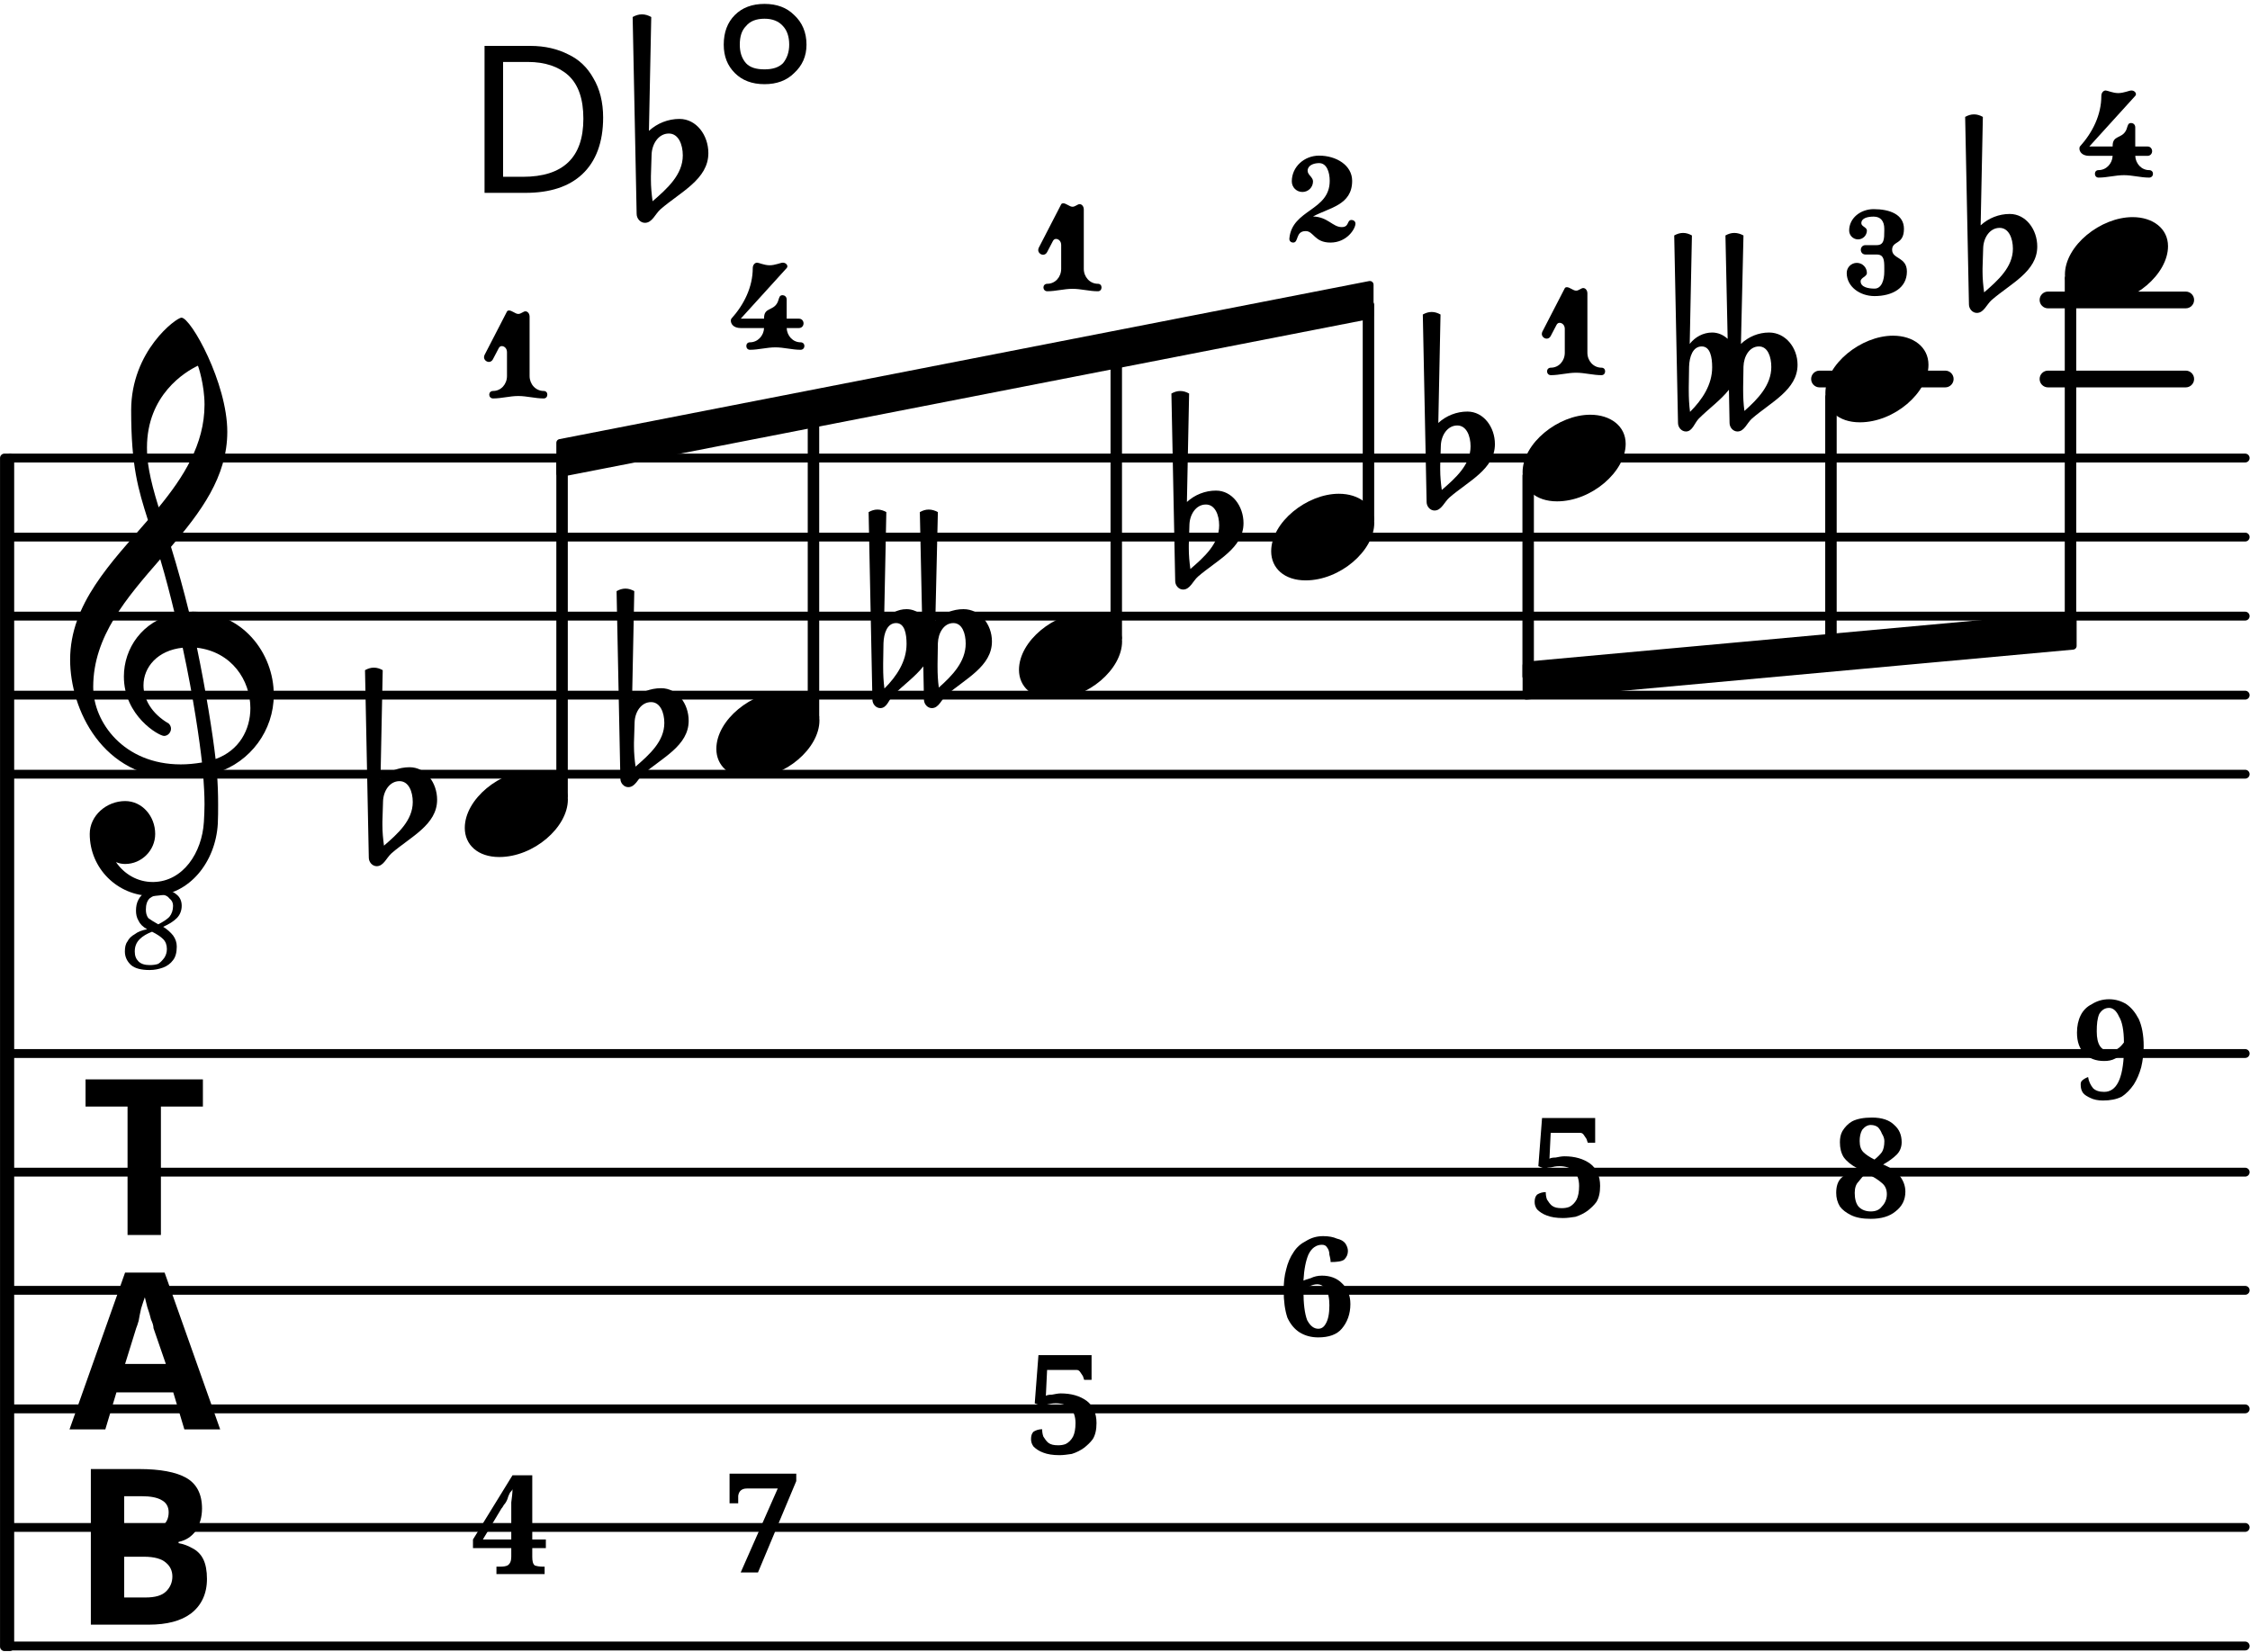
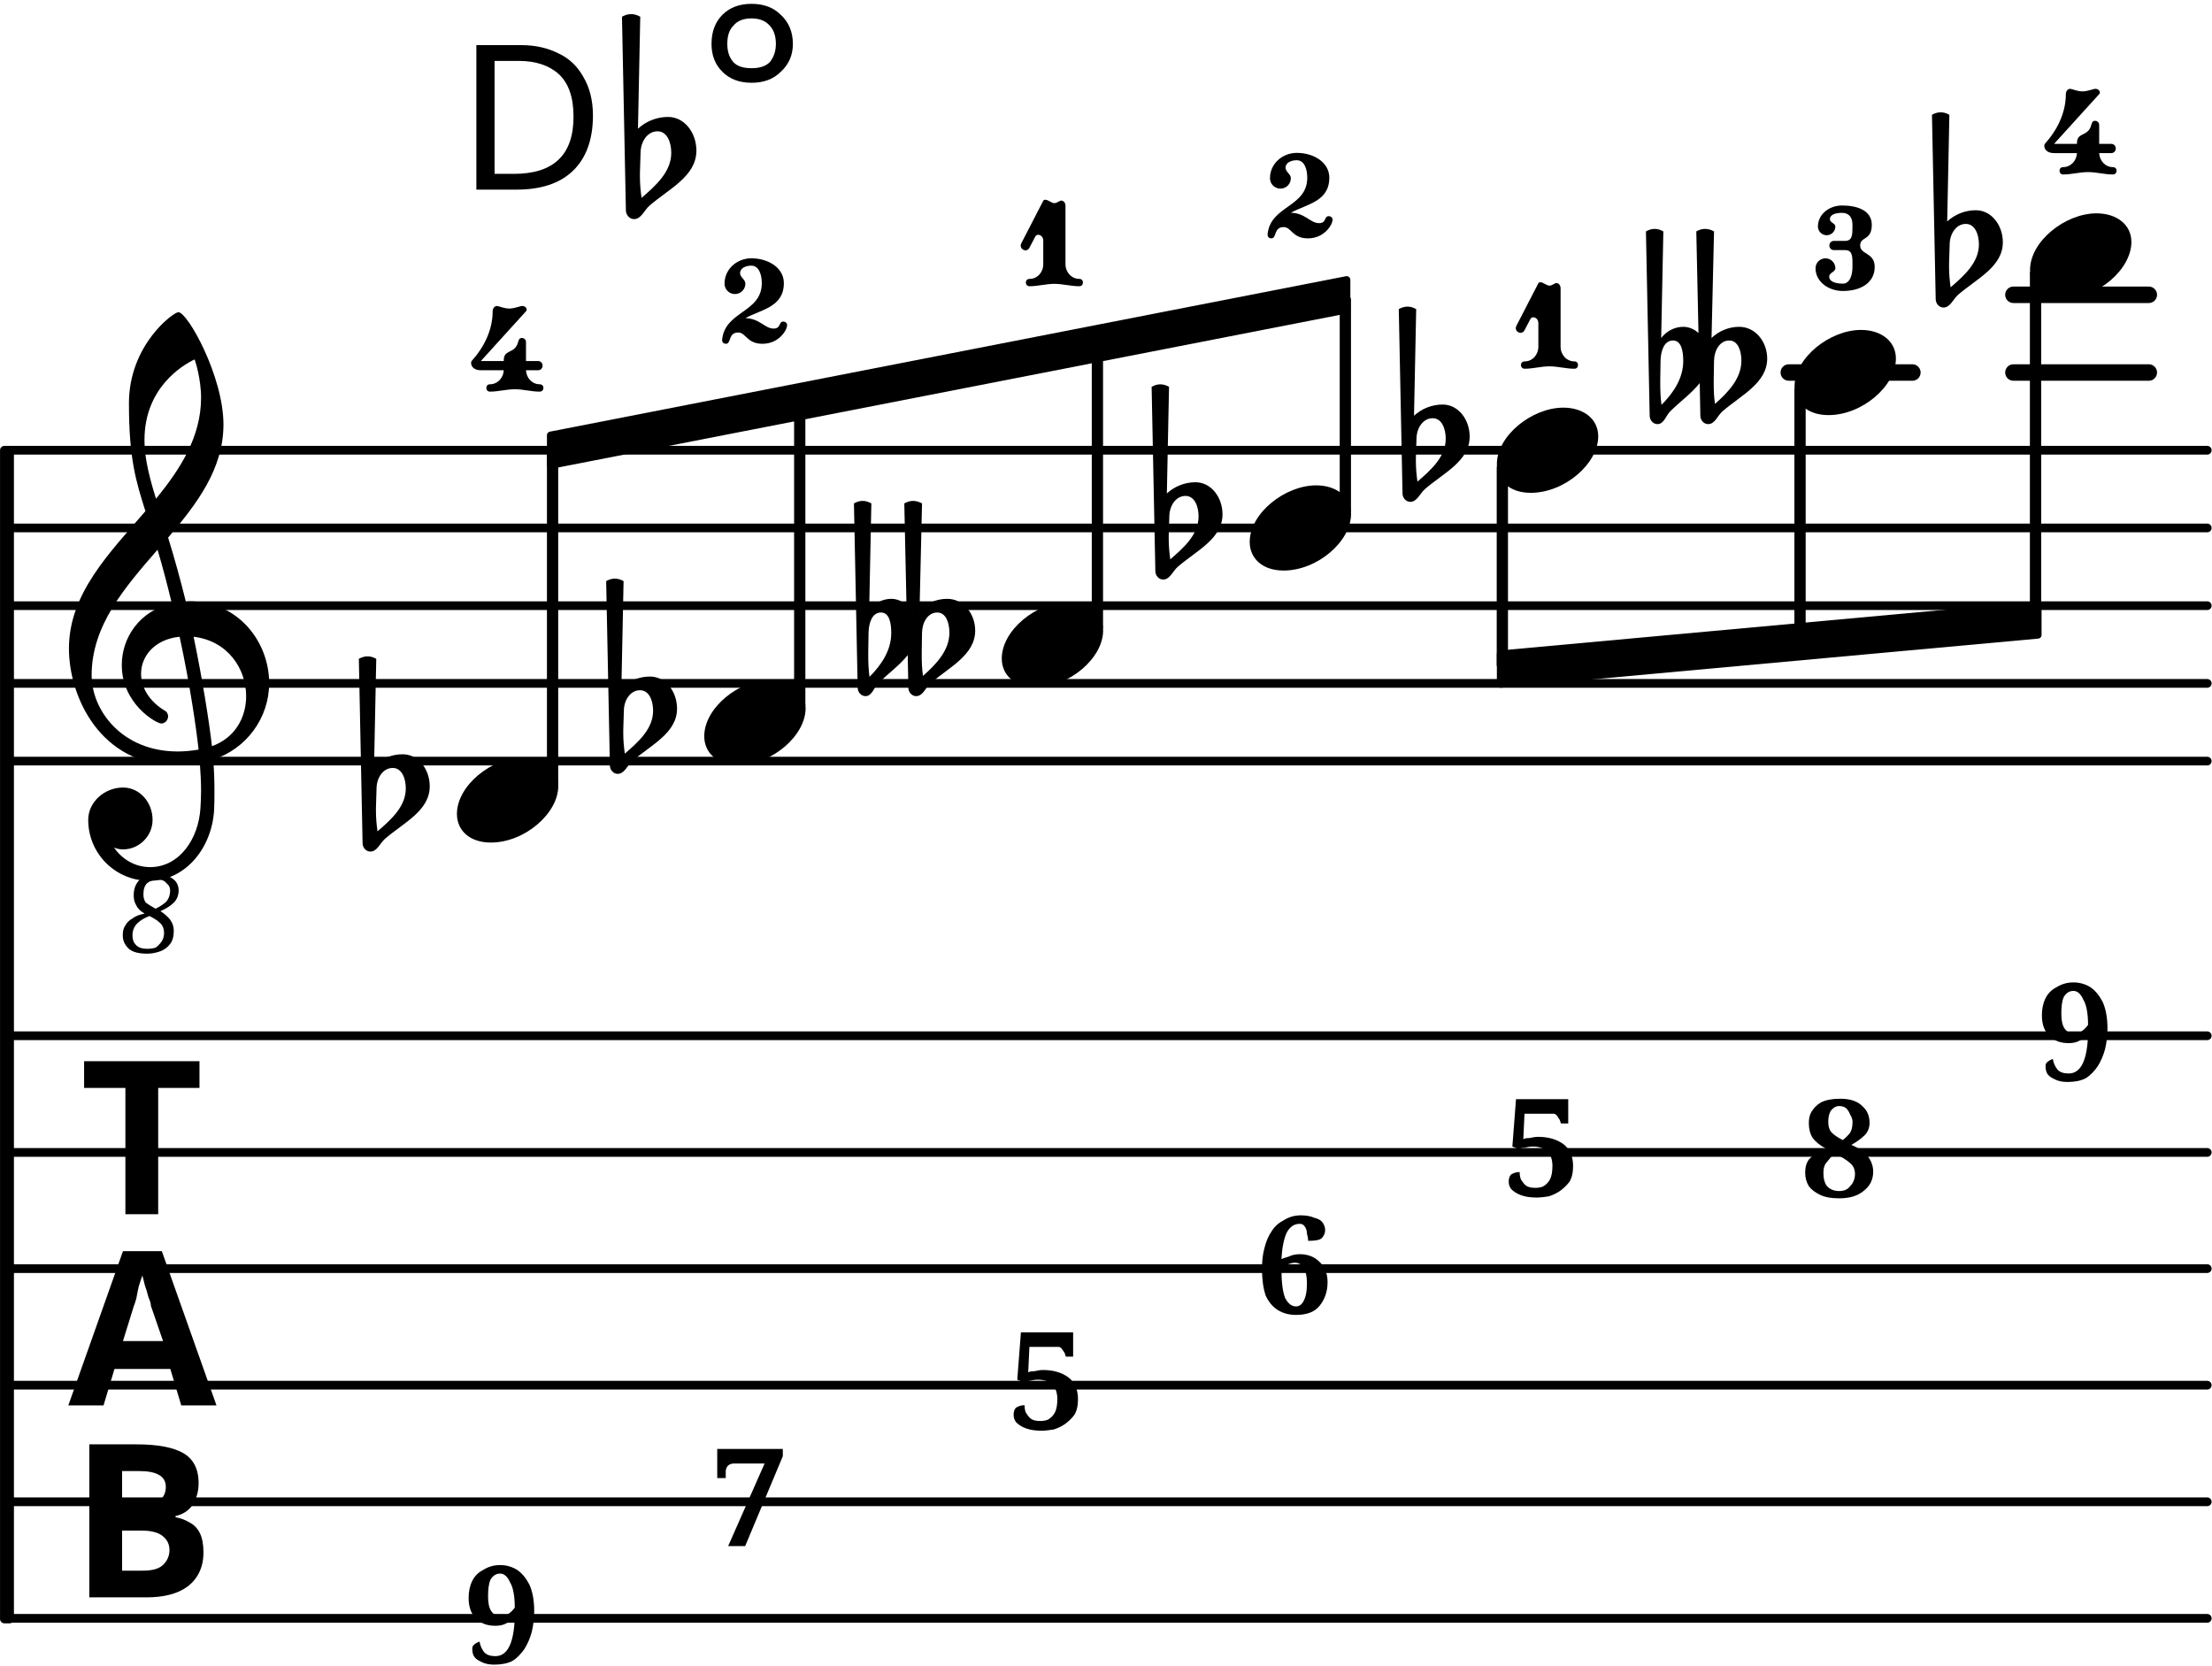
- <svg xmlns="http://www.w3.org/2000/svg" preserveAspectRatio="xMidYMid meet" viewBox="-0.079 -5.355 28.46 20.89">
+ <svg xmlns="http://www.w3.org/2000/svg" preserveAspectRatio="xMidYMid meet" viewBox="-0.079 -5.353 28.46 21.43">
  <g transform="translate(0, -1.56)">
    <rect x="25.72" y="-0.106" width="1.954" height="0.212" ry="0.106" fill="currentColor" />
  </g>
  <g transform="translate(0, -0.5599)">
    <rect x="25.72" y="-0.106" width="1.954" height="0.212" ry="0.106" fill="currentColor" />
  </g>
  <g transform="translate(0, -0.5599)">
    <rect x="22.83" y="-0.106" width="1.802" height="0.212" ry="0.106" fill="currentColor" />
  </g>
  <g transform="translate(0, 4.44)">
    <line stroke-linejoin="round" stroke-linecap="round" stroke-width="0.112" stroke="currentColor" x1="0.056" y1="0" x2="28.32" y2="0" />
  </g>
  <g transform="translate(0, 3.44)">
    <line stroke-linejoin="round" stroke-linecap="round" stroke-width="0.112" stroke="currentColor" x1="0.056" y1="0" x2="28.32" y2="0" />
  </g>
  <g transform="translate(0, 2.44)">
    <line stroke-linejoin="round" stroke-linecap="round" stroke-width="0.112" stroke="currentColor" x1="0.056" y1="0" x2="28.32" y2="0" />
  </g>
  <g transform="translate(0, 1.44)">
    <line stroke-linejoin="round" stroke-linecap="round" stroke-width="0.112" stroke="currentColor" x1="0.056" y1="0" x2="28.32" y2="0" />
  </g>
  <g transform="translate(0, 0.4401)">
    <line stroke-linejoin="round" stroke-linecap="round" stroke-width="0.112" stroke="currentColor" x1="0.056" y1="0" x2="28.32" y2="0" />
  </g>
  <g transform="translate(0, 15.47)">
    <line stroke-linejoin="round" stroke-linecap="round" stroke-width="0.112" stroke="currentColor" x1="0.056" y1="0" x2="28.32" y2="0" />
  </g>
  <g transform="translate(0, 13.97)">
    <line stroke-linejoin="round" stroke-linecap="round" stroke-width="0.112" stroke="currentColor" x1="0.056" y1="0" x2="28.32" y2="0" />
  </g>
  <g transform="translate(0, 12.47)">
    <line stroke-linejoin="round" stroke-linecap="round" stroke-width="0.112" stroke="currentColor" x1="0.056" y1="0" x2="28.32" y2="0" />
  </g>
  <g transform="translate(0, 10.97)">
    <line stroke-linejoin="round" stroke-linecap="round" stroke-width="0.112" stroke="currentColor" x1="0.056" y1="0" x2="28.32" y2="0" />
  </g>
  <g transform="translate(0, 9.475)">
    <line stroke-linejoin="round" stroke-linecap="round" stroke-width="0.112" stroke="currentColor" x1="0.056" y1="0" x2="28.32" y2="0" />
  </g>
  <g transform="translate(0, 7.974)">
    <line stroke-linejoin="round" stroke-linecap="round" stroke-width="0.112" stroke="currentColor" x1="0.056" y1="0" x2="28.32" y2="0" />
  </g>
  <g transform="translate(19.18, 3.256)">
    <polygon stroke-linejoin="round" stroke-linecap="round" stroke-width="0.094" fill="currentColor" stroke="currentColor" points="6.961 -0.825 6.961 -0.439 0.047 0.193 0.047 -0.193" />
  </g>
  <g transform="translate(6.958, 0.4401)">
    <polygon stroke-linejoin="round" stroke-linecap="round" stroke-width="0.094" fill="currentColor" stroke="currentColor" points="10.29 -2.193 10.29 -1.807 0.047 0.193 0.047 -0.193" />
  </g>
-   <g transform="translate(5.8, -2.915)">
+   <g transform="translate(5.8, -2.913)">
    <text font-family="sans" font-size="2.616" text-anchor="start" fill="currentColor">
      <tspan>D</tspan>
    </text>
  </g>
-   <g transform="translate(8.041, -3.233)">
+   <g transform="translate(8.041, -3.231)">
    <path transform="scale(0.0042, -0.0042)" d="M29 39l-2 -64v-11c0 -22 2 -43 5 -65c44 38 91 80 91 138c0 33 -13 66 -42 66c-31 0 -51 -31 -52 -64zM-28 454c9 5 18 8 28 8s19 -3 28 -8l-7 -343c25 23 58 36 92 36c51 0 87 -49 87 -103c0 -79 -84 -117 -144 -169c-16 -14 -25 -41 -47 -41c-14 0 -25 13 -25 27z" fill="currentColor" />
  </g>
-   <g transform="translate(8.888, -2.915)">
+   <g transform="translate(8.888, -2.913)">
    <text font-family="sans" font-size="3.296" text-anchor="start" fill="currentColor">
      <tspan>°</tspan>
    </text>
  </g>
  <g transform="translate(5.8, 4.94)">
    <path transform="scale(0.004, -0.004)" d="M0 -45c0 92 113 182 214 182c64 0 112 -36 112 -92c0 -88 -108 -182 -217 -182c-68 0 -109 39 -109 92z" fill="currentColor" />
  </g>
-   <g transform="translate(6.05, -0.3139)">
-     <path transform="scale(0.0022, -0.0022)" d="M194 486c16 0 29 15 41 15c13 0 24 -13 24 -31v-341c0 -47 35 -86 81 -86c14 0 21 -10 21 -21s-7 -22 -21 -22c-49 0 -97 14 -146 14s-96 -14 -145 -14c-14 0 -22 11 -22 22s8 21 22 21c46 0 80 39 80 86v137c0 23 -16 35 -30 35c-7 0 -13 -4 -17 -11l-34 -65 c-5 -10 -14 -15 -23 -15c-14 0 -28 12 -28 27c0 4 1 8 3 13l129 250c2 4 7 6 11 6c18 0 37 -20 54 -20z" fill="currentColor" />
+   <g transform="translate(5.989, -0.3139)">
+     <path transform="scale(0.0022, -0.0022)" d="M148 501c10 0 41 -15 72 -15c32 0 63 15 76 15c15 0 26 -11 26 -21c0 -4 -1 -7 -4 -10l-264 -291h134v4c0 60 50 41 75 85c7 11 8 24 14 36c3 7 10 10 17 10c11 0 24 -8 24 -25v-110h70c18 0 27 -14 27 -27s-9 -27 -27 -27h-70c2 -45 36 -82 80 -82c14 0 22 -10 22 -21 s-8 -22 -22 -22c-49 0 -96 14 -145 14s-97 -14 -146 -14c-14 0 -21 11 -21 22s7 21 21 21c44 0 79 37 81 82h-134c-43 0 -57 25 -57 42c0 5 1 10 3 12c73 81 123 182 123 291c0 17 11 31 25 31z" fill="currentColor" />
  </g>
  <g transform="translate(0.8, 3.44)">
    <path transform="scale(0.004, -0.004)" d="M265 -635h-5c-108 0 -196 87 -196 196c0 58 53 104 112 104c54 0 95 -48 95 -104c0 -52 -43 -95 -95 -95c-10 0 -20 2 -29 6c26 -38 68 -63 116 -63h3zM403 150c28 -135 50 -272 59 -352c75 27 110 93 110 161c0 88 -59 178 -169 191zM75 26c0 -112 97 -245 277 -245 c21 0 43 2 67 6c-7 65 -27 206 -61 363c-79 -8 -124 -61 -124 -119c0 -43 25 -89 80 -121c5 -5 7 -11 7 -16c0 -12 -10 -23 -22 -23c-16 0 -127 63 -127 188c0 89 58 175 161 198c-14 58 -29 116 -46 173c-106 -122 -212 -244 -212 -404zM354 1194c30 0 145 -207 145 -361 c0 -143 -85 -255 -178 -364c21 -68 40 -137 57 -206c4 0 8 1 12 1c156 0 256 -130 256 -263c0 -113 -74 -212 -180 -246c3 -34 4 -68 4 -102c0 -20 0 -40 -1 -60c-7 -120 -89 -225 -204 -228l1 44c93 2 153 92 159 190c1 19 2 37 2 56c0 30 -2 60 -4 90 c-28 -5 -54 -8 -79 -8c-240 0 -342 219 -342 375c0 177 130 307 246 442c-31 98 -53 170 -53 347c0 188 143 293 159 293zM427 919c0 62 -20 123 -21 123c-40 -19 -161 -92 -161 -259c0 -42 7 -93 37 -189c78 95 145 199 145 325z" fill="currentColor" />
  </g>
  <g transform="translate(1.485, 6.902)">
    <text font-family="serif" font-style="italic" font-size="1.386" text-anchor="start" fill="currentColor">
      <tspan>8</tspan>
    </text>
  </g>
-   <g transform="translate(5.888, 14.56)">
-     <text font-family="serif" font-weight="bold" font-size="1.746" text-anchor="start" fill="currentColor">
-       <tspan>4</tspan>
+   <g transform="translate(5.888, 16.05)">
+     <text font-family="serif" font-weight="bold" font-size="1.746" text-anchor="start" fill="currentColor">
+       <tspan>9</tspan>
    </text>
  </g>
  <g transform="translate(0.9406, 10.27)">
    <text font-family="sans" font-weight="bold" font-size="2.772" text-anchor="start" fill="currentColor">
      <tspan>T</tspan>
    </text>
  </g>
  <g transform="translate(0.8, 12.73)">
    <text font-family="sans" font-weight="bold" font-size="2.772" text-anchor="start" fill="currentColor">
      <tspan>A</tspan>
    </text>
  </g>
  <g transform="translate(0.8201, 15.2)">
    <text font-family="sans" font-weight="bold" font-size="2.772" text-anchor="start" fill="currentColor">
      <tspan>B</tspan>
    </text>
  </g>
  <g transform="translate(7.03, 2.44)">
    <rect x="-0.072" y="-2.014" width="0.145" height="4.335" ry="0.047" fill="currentColor" />
  </g>
  <g transform="translate(4.65, 4.94)">
    <path transform="scale(0.004, -0.004)" d="M29 39l-2 -64v-11c0 -22 2 -43 5 -65c44 38 91 80 91 138c0 33 -13 66 -42 66c-31 0 -51 -31 -52 -64zM-28 454c9 5 18 8 28 8s19 -3 28 -8l-7 -343c25 23 58 36 92 36c51 0 87 -49 87 -103c0 -79 -84 -117 -144 -169c-16 -14 -25 -41 -47 -41c-14 0 -25 13 -25 27z" fill="currentColor" />
  </g>
  <g transform="translate(8.982, 3.94)">
    <path transform="scale(0.004, -0.004)" d="M0 -45c0 92 113 182 214 182c64 0 112 -36 112 -92c0 -88 -108 -182 -217 -182c-68 0 -109 39 -109 92z" fill="currentColor" />
  </g>
-   <g transform="translate(9.172, -0.9295)">
-     <path transform="scale(0.0022, -0.0022)" d="M148 501c10 0 41 -15 72 -15c32 0 63 15 76 15c15 0 26 -11 26 -21c0 -4 -1 -7 -4 -10l-264 -291h134v4c0 60 50 41 75 85c7 11 8 24 14 36c3 7 10 10 17 10c11 0 24 -8 24 -25v-110h70c18 0 27 -14 27 -27s-9 -27 -27 -27h-70c2 -45 36 -82 80 -82c14 0 22 -10 22 -21 s-8 -22 -22 -22c-49 0 -96 14 -145 14s-97 -14 -146 -14c-14 0 -21 11 -21 22s7 21 21 21c44 0 79 37 81 82h-134c-43 0 -57 25 -57 42c0 5 1 10 3 12c73 81 123 182 123 291c0 17 11 31 25 31z" fill="currentColor" />
+   <g transform="translate(9.212, -0.9295)">
+     <path transform="scale(0.0022, -0.0022)" d="M94 66c-60 0 -39 -66 -72 -66c-11 0 -22 7 -22 21v2c15 169 232 158 232 332c0 50 -17 102 -61 102c-33 0 -66 -14 -66 -44c0 -24 31 -37 31 -61c0 -34 -27 -61 -61 -61s-61 27 -61 61c0 84 72 148 157 148c98 0 190 -55 190 -145c0 -140 -131 -154 -225 -205 c85 -2 113 -61 165 -61c45 0 28 41 57 41c11 0 22 -8 22 -21c0 -29 -48 -109 -144 -109c-92 0 -96 66 -142 66z" fill="currentColor" />
  </g>
  <g transform="translate(9.071, 14.54)">
    <text font-family="serif" font-weight="bold" font-size="1.746" text-anchor="start" fill="currentColor">
      <tspan>7</tspan>
    </text>
  </g>
  <g transform="translate(10.21, 2.44)">
    <rect x="-0.072" y="-2.63" width="0.145" height="3.95" ry="0.047" fill="currentColor" />
  </g>
  <g transform="translate(7.832, 3.94)">
    <path transform="scale(0.004, -0.004)" d="M29 39l-2 -64v-11c0 -22 2 -43 5 -65c44 38 91 80 91 138c0 33 -13 66 -42 66c-31 0 -51 -31 -52 -64zM-28 454c9 5 18 8 28 8s19 -3 28 -8l-7 -343c25 23 58 36 92 36c51 0 87 -49 87 -103c0 -79 -84 -117 -144 -169c-16 -14 -25 -41 -47 -41c-14 0 -25 13 -25 27z" fill="currentColor" />
  </g>
  <g transform="translate(12.81, 2.94)">
    <path transform="scale(0.004, -0.004)" d="M0 -45c0 92 113 182 214 182c64 0 112 -36 112 -92c0 -88 -108 -182 -217 -182c-68 0 -109 39 -109 92z" fill="currentColor" />
  </g>
  <g transform="translate(13.06, -1.67)">
    <path transform="scale(0.0022, -0.0022)" d="M194 486c16 0 29 15 41 15c13 0 24 -13 24 -31v-341c0 -47 35 -86 81 -86c14 0 21 -10 21 -21s-7 -22 -21 -22c-49 0 -97 14 -146 14s-96 -14 -145 -14c-14 0 -22 11 -22 22s8 21 22 21c46 0 80 39 80 86v137c0 23 -16 35 -30 35c-7 0 -13 -4 -17 -11l-34 -65 c-5 -10 -14 -15 -23 -15c-14 0 -28 12 -28 27c0 4 1 8 3 13l129 250c2 4 7 6 11 6c18 0 37 -20 54 -20z" fill="currentColor" />
  </g>
  <g transform="translate(12.9, 13.04)">
    <text font-family="serif" font-weight="bold" font-size="1.746" text-anchor="start" fill="currentColor">
      <tspan>5</tspan>
    </text>
  </g>
  <g transform="translate(14.04, 2.44)">
    <rect x="-0.072" y="-3.37" width="0.145" height="3.691" ry="0.047" fill="currentColor" />
  </g>
  <g transform="translate(11.02, 2.94)">
    <path transform="scale(0.004, -0.004)" d="M191 39l-1 -64v-11c0 -22 1 -43 4 -65c43 38 85 82 85 139c0 32 -11 65 -39 65c-30 0 -48 -31 -49 -64zM19 39l-1 -64v-11c0 -23 1 -45 4 -68c39 39 70 86 70 141c0 32 -6 66 -33 66c-28 0 -39 -32 -40 -64zM28 454l-7 -343c17 22 43 36 71 36c19 0 36 -8 49 -20l-7 327 c9 5 18 8 28 8s20 -3 29 -8l-8 -343c24 23 56 36 89 36c52 0 90 -48 90 -102c0 -79 -84 -118 -144 -170c-16 -14 -24 -41 -46 -41c-14 0 -25 13 -25 27l-2 105c-26 -33 -64 -60 -95 -91c-14 -14 -20 -41 -41 -41c-14 0 -25 13 -25 27l-12 593c9 5 18 8 28 8s19 -3 28 -8z " fill="currentColor" />
  </g>
  <g transform="translate(16, 1.44)">
    <path transform="scale(0.004, -0.004)" d="M0 -45c0 92 113 182 214 182c64 0 112 -36 112 -92c0 -88 -108 -182 -217 -182c-68 0 -109 39 -109 92z" fill="currentColor" />
  </g>
  <g transform="translate(16.23, -2.286)">
    <path transform="scale(0.0022, -0.0022)" d="M94 66c-60 0 -39 -66 -72 -66c-11 0 -22 7 -22 21v2c15 169 232 158 232 332c0 50 -17 102 -61 102c-33 0 -66 -14 -66 -44c0 -24 31 -37 31 -61c0 -34 -27 -61 -61 -61s-61 27 -61 61c0 84 72 148 157 148c98 0 190 -55 190 -145c0 -140 -131 -154 -225 -205 c85 -2 113 -61 165 -61c45 0 28 41 57 41c11 0 22 -8 22 -21c0 -29 -48 -109 -144 -109c-92 0 -96 66 -142 66z" fill="currentColor" />
  </g>
  <g transform="translate(16.08, 11.55)">
    <text font-family="serif" font-weight="bold" font-size="1.746" text-anchor="start" fill="currentColor">
      <tspan>6</tspan>
    </text>
  </g>
  <g transform="translate(17.23, 2.44)">
    <rect x="-0.072" y="-3.986" width="0.145" height="2.807" ry="0.047" fill="currentColor" />
  </g>
  <g transform="translate(-0.0786, 7.957)">
    <rect x="0" y="-7.573" width="0.179" height="15.15" ry="0.056" fill="currentColor" />
  </g>
  <g transform="translate(19.18, 0.4401)">
    <path transform="scale(0.004, -0.004)" d="M0 -45c0 92 113 182 214 182c64 0 112 -36 112 -92c0 -88 -108 -182 -217 -182c-68 0 -109 39 -109 92z" fill="currentColor" />
  </g>
  <g transform="translate(19.43, -0.6085)">
    <path transform="scale(0.0022, -0.0022)" d="M194 486c16 0 29 15 41 15c13 0 24 -13 24 -31v-341c0 -47 35 -86 81 -86c14 0 21 -10 21 -21s-7 -22 -21 -22c-49 0 -97 14 -146 14s-96 -14 -145 -14c-14 0 -22 11 -22 22s8 21 22 21c46 0 80 39 80 86v137c0 23 -16 35 -30 35c-7 0 -13 -4 -17 -11l-34 -65 c-5 -10 -14 -15 -23 -15c-14 0 -28 12 -28 27c0 4 1 8 3 13l129 250c2 4 7 6 11 6c18 0 37 -20 54 -20z" fill="currentColor" />
  </g>
  <g transform="translate(19.27, 10.04)">
    <text font-family="serif" font-weight="bold" font-size="1.746" text-anchor="start" fill="currentColor">
      <tspan>5</tspan>
    </text>
  </g>
  <g transform="translate(19.25, 2.44)">
    <rect x="-0.072" y="-1.821" width="0.145" height="2.63" ry="0.047" fill="currentColor" />
  </g>
  <g transform="translate(18.03, 0.4401)">
    <path transform="scale(0.004, -0.004)" d="M29 39l-2 -64v-11c0 -22 2 -43 5 -65c44 38 91 80 91 138c0 33 -13 66 -42 66c-31 0 -51 -31 -52 -64zM-28 454c9 5 18 8 28 8s19 -3 28 -8l-7 -343c25 23 58 36 92 36c51 0 87 -49 87 -103c0 -79 -84 -117 -144 -169c-16 -14 -25 -41 -47 -41c-14 0 -25 13 -25 27z" fill="currentColor" />
  </g>
  <g transform="translate(23.01, -0.5599)">
    <path transform="scale(0.004, -0.004)" d="M0 -45c0 92 113 182 214 182c64 0 112 -36 112 -92c0 -88 -108 -182 -217 -182c-68 0 -109 39 -109 92z" fill="currentColor" />
  </g>
  <g transform="translate(23.28, -1.609)">
    <path transform="scale(0.0022, -0.0022)" d="M261 266c0 -54 85 -40 85 -125c0 -94 -83 -141 -186 -141c-84 0 -160 54 -160 133c0 32 26 58 58 58s58 -26 58 -58c0 -22 -36 -26 -36 -48c0 -33 42 -42 80 -42c41 0 56 50 56 98v21c0 44 -2 77 -43 77h-65c-18 0 -27 14 -27 27s9 27 27 27h65c42 0 43 36 43 83v11 c0 43 -20 70 -61 70c-34 0 -71 -8 -71 -38c0 -19 32 -23 32 -42c0 -28 -23 -51 -51 -51s-51 23 -51 51c0 72 66 123 141 123c93 0 174 -31 174 -113c0 -94 -68 -67 -68 -121z" fill="currentColor" />
  </g>
  <g transform="translate(23.1, 10.05)">
    <text font-family="serif" font-weight="bold" font-size="1.746" text-anchor="start" fill="currentColor">
      <tspan>8</tspan>
    </text>
  </g>
  <g transform="translate(23.08, 2.44)">
    <rect x="-0.072" y="-2.821" width="0.145" height="3.285" ry="0.047" fill="currentColor" />
  </g>
  <g transform="translate(21.21, -0.5599)">
    <path transform="scale(0.004, -0.004)" d="M191 39l-1 -64v-11c0 -22 1 -43 4 -65c43 38 85 82 85 139c0 32 -11 65 -39 65c-30 0 -48 -31 -49 -64zM19 39l-1 -64v-11c0 -23 1 -45 4 -68c39 39 70 86 70 141c0 32 -6 66 -33 66c-28 0 -39 -32 -40 -64zM28 454l-7 -343c17 22 43 36 71 36c19 0 36 -8 49 -20l-7 327 c9 5 18 8 28 8s20 -3 29 -8l-8 -343c24 23 56 36 89 36c52 0 90 -48 90 -102c0 -79 -84 -118 -144 -170c-16 -14 -24 -41 -46 -41c-14 0 -25 13 -25 27l-2 105c-26 -33 -64 -60 -95 -91c-14 -14 -20 -41 -41 -41c-14 0 -25 13 -25 27l-12 593c9 5 18 8 28 8s19 -3 28 -8z " fill="currentColor" />
  </g>
  <g transform="translate(26.04, -2.06)">
    <path transform="scale(0.004, -0.004)" d="M0 -45c0 92 113 182 214 182c64 0 112 -36 112 -92c0 -88 -108 -182 -217 -182c-68 0 -109 39 -109 92z" fill="currentColor" />
  </g>
  <g transform="translate(26.23, -3.108)">
    <path transform="scale(0.0022, -0.0022)" d="M148 501c10 0 41 -15 72 -15c32 0 63 15 76 15c15 0 26 -11 26 -21c0 -4 -1 -7 -4 -10l-264 -291h134v4c0 60 50 41 75 85c7 11 8 24 14 36c3 7 10 10 17 10c11 0 24 -8 24 -25v-110h70c18 0 27 -14 27 -27s-9 -27 -27 -27h-70c2 -45 36 -82 80 -82c14 0 22 -10 22 -21 s-8 -22 -22 -22c-49 0 -96 14 -145 14s-97 -14 -146 -14c-14 0 -21 11 -21 22s7 21 21 21c44 0 79 37 81 82h-134c-43 0 -57 25 -57 42c0 5 1 10 3 12c73 81 123 182 123 291c0 17 11 31 25 31z" fill="currentColor" />
  </g>
  <g transform="translate(26.13, 8.553)">
    <text font-family="serif" font-weight="bold" font-size="1.746" text-anchor="start" fill="currentColor">
      <tspan>9</tspan>
    </text>
  </g>
  <g transform="translate(26.11, 2.44)">
    <rect x="-0.072" y="-4.321" width="0.145" height="4.511" ry="0.047" fill="currentColor" />
  </g>
  <g transform="translate(24.89, -2.06)">
    <path transform="scale(0.004, -0.004)" d="M29 39l-2 -64v-11c0 -22 2 -43 5 -65c44 38 91 80 91 138c0 33 -13 66 -42 66c-31 0 -51 -31 -52 -64zM-28 454c9 5 18 8 28 8s19 -3 28 -8l-7 -343c25 23 58 36 92 36c51 0 87 -49 87 -103c0 -79 -84 -117 -144 -169c-16 -14 -25 -41 -47 -41c-14 0 -25 13 -25 27z" fill="currentColor" />
  </g>
  <g transform="translate(14.85, 1.44)">
    <path transform="scale(0.004, -0.004)" d="M29 39l-2 -64v-11c0 -22 2 -43 5 -65c44 38 91 80 91 138c0 33 -13 66 -42 66c-31 0 -51 -31 -52 -64zM-28 454c9 5 18 8 28 8s19 -3 28 -8l-7 -343c25 23 58 36 92 36c51 0 87 -49 87 -103c0 -79 -84 -117 -144 -169c-16 -14 -25 -41 -47 -41c-14 0 -25 13 -25 27z" fill="currentColor" />
  </g>
</svg>
